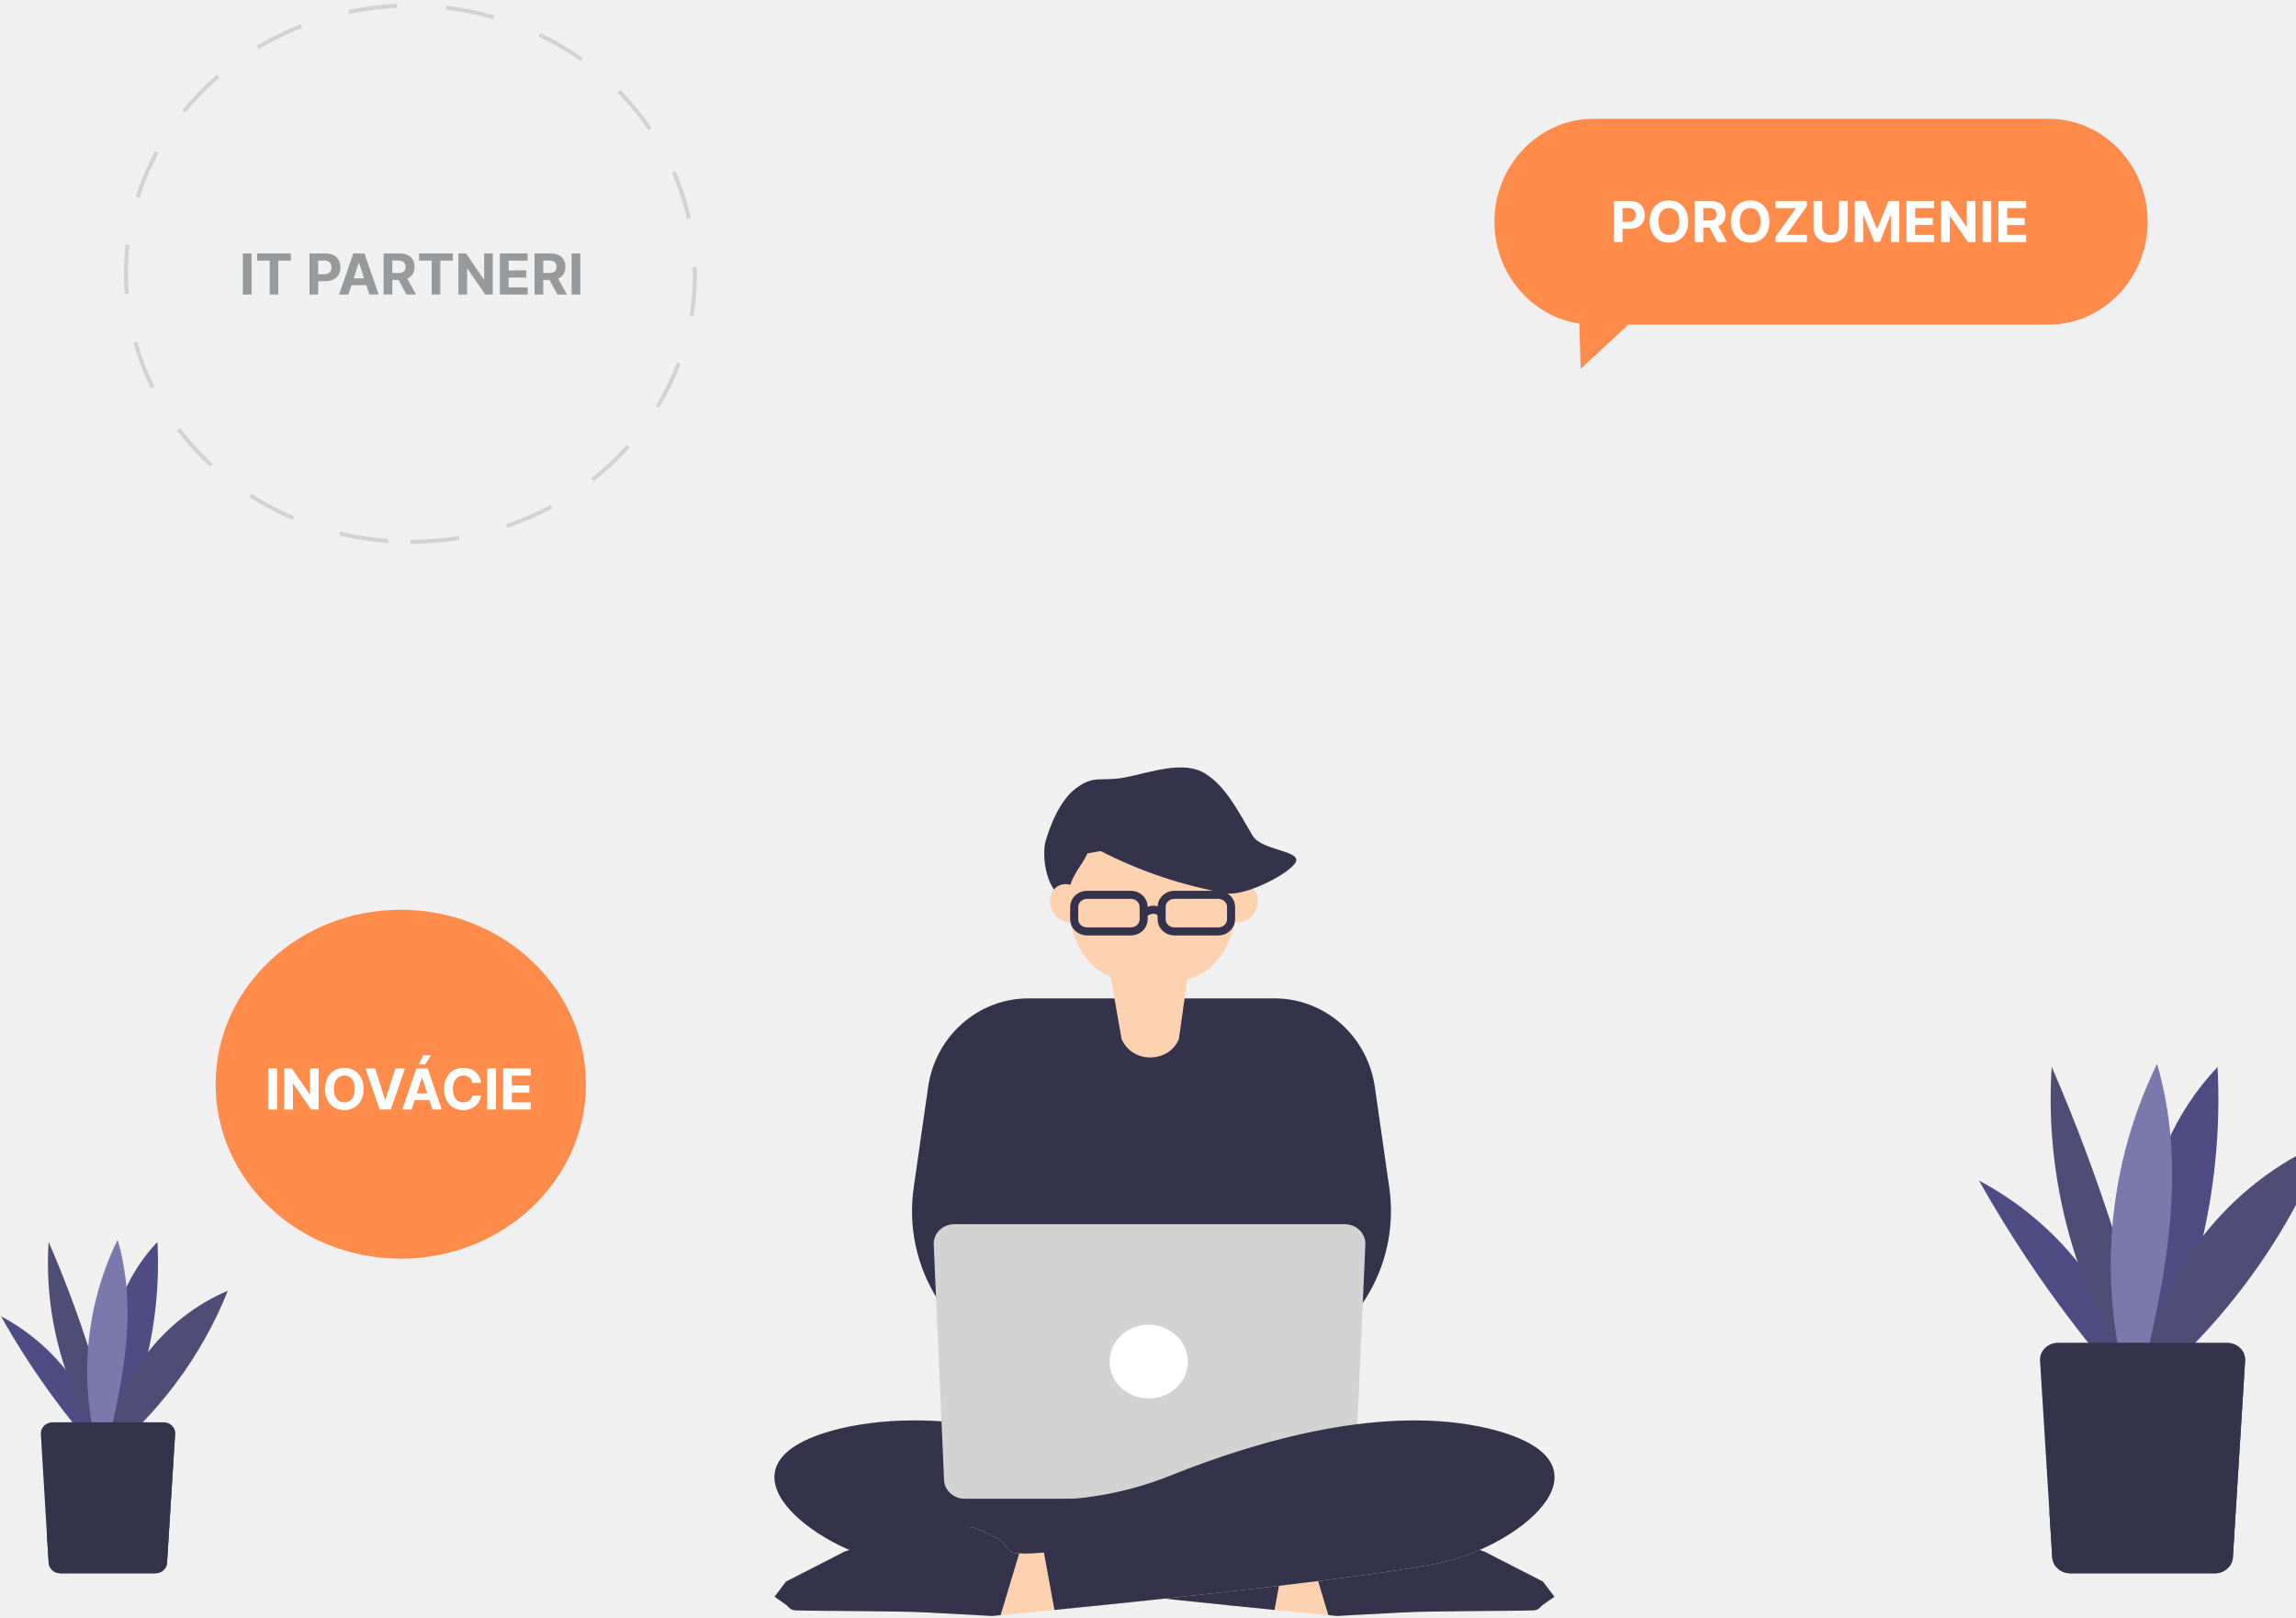
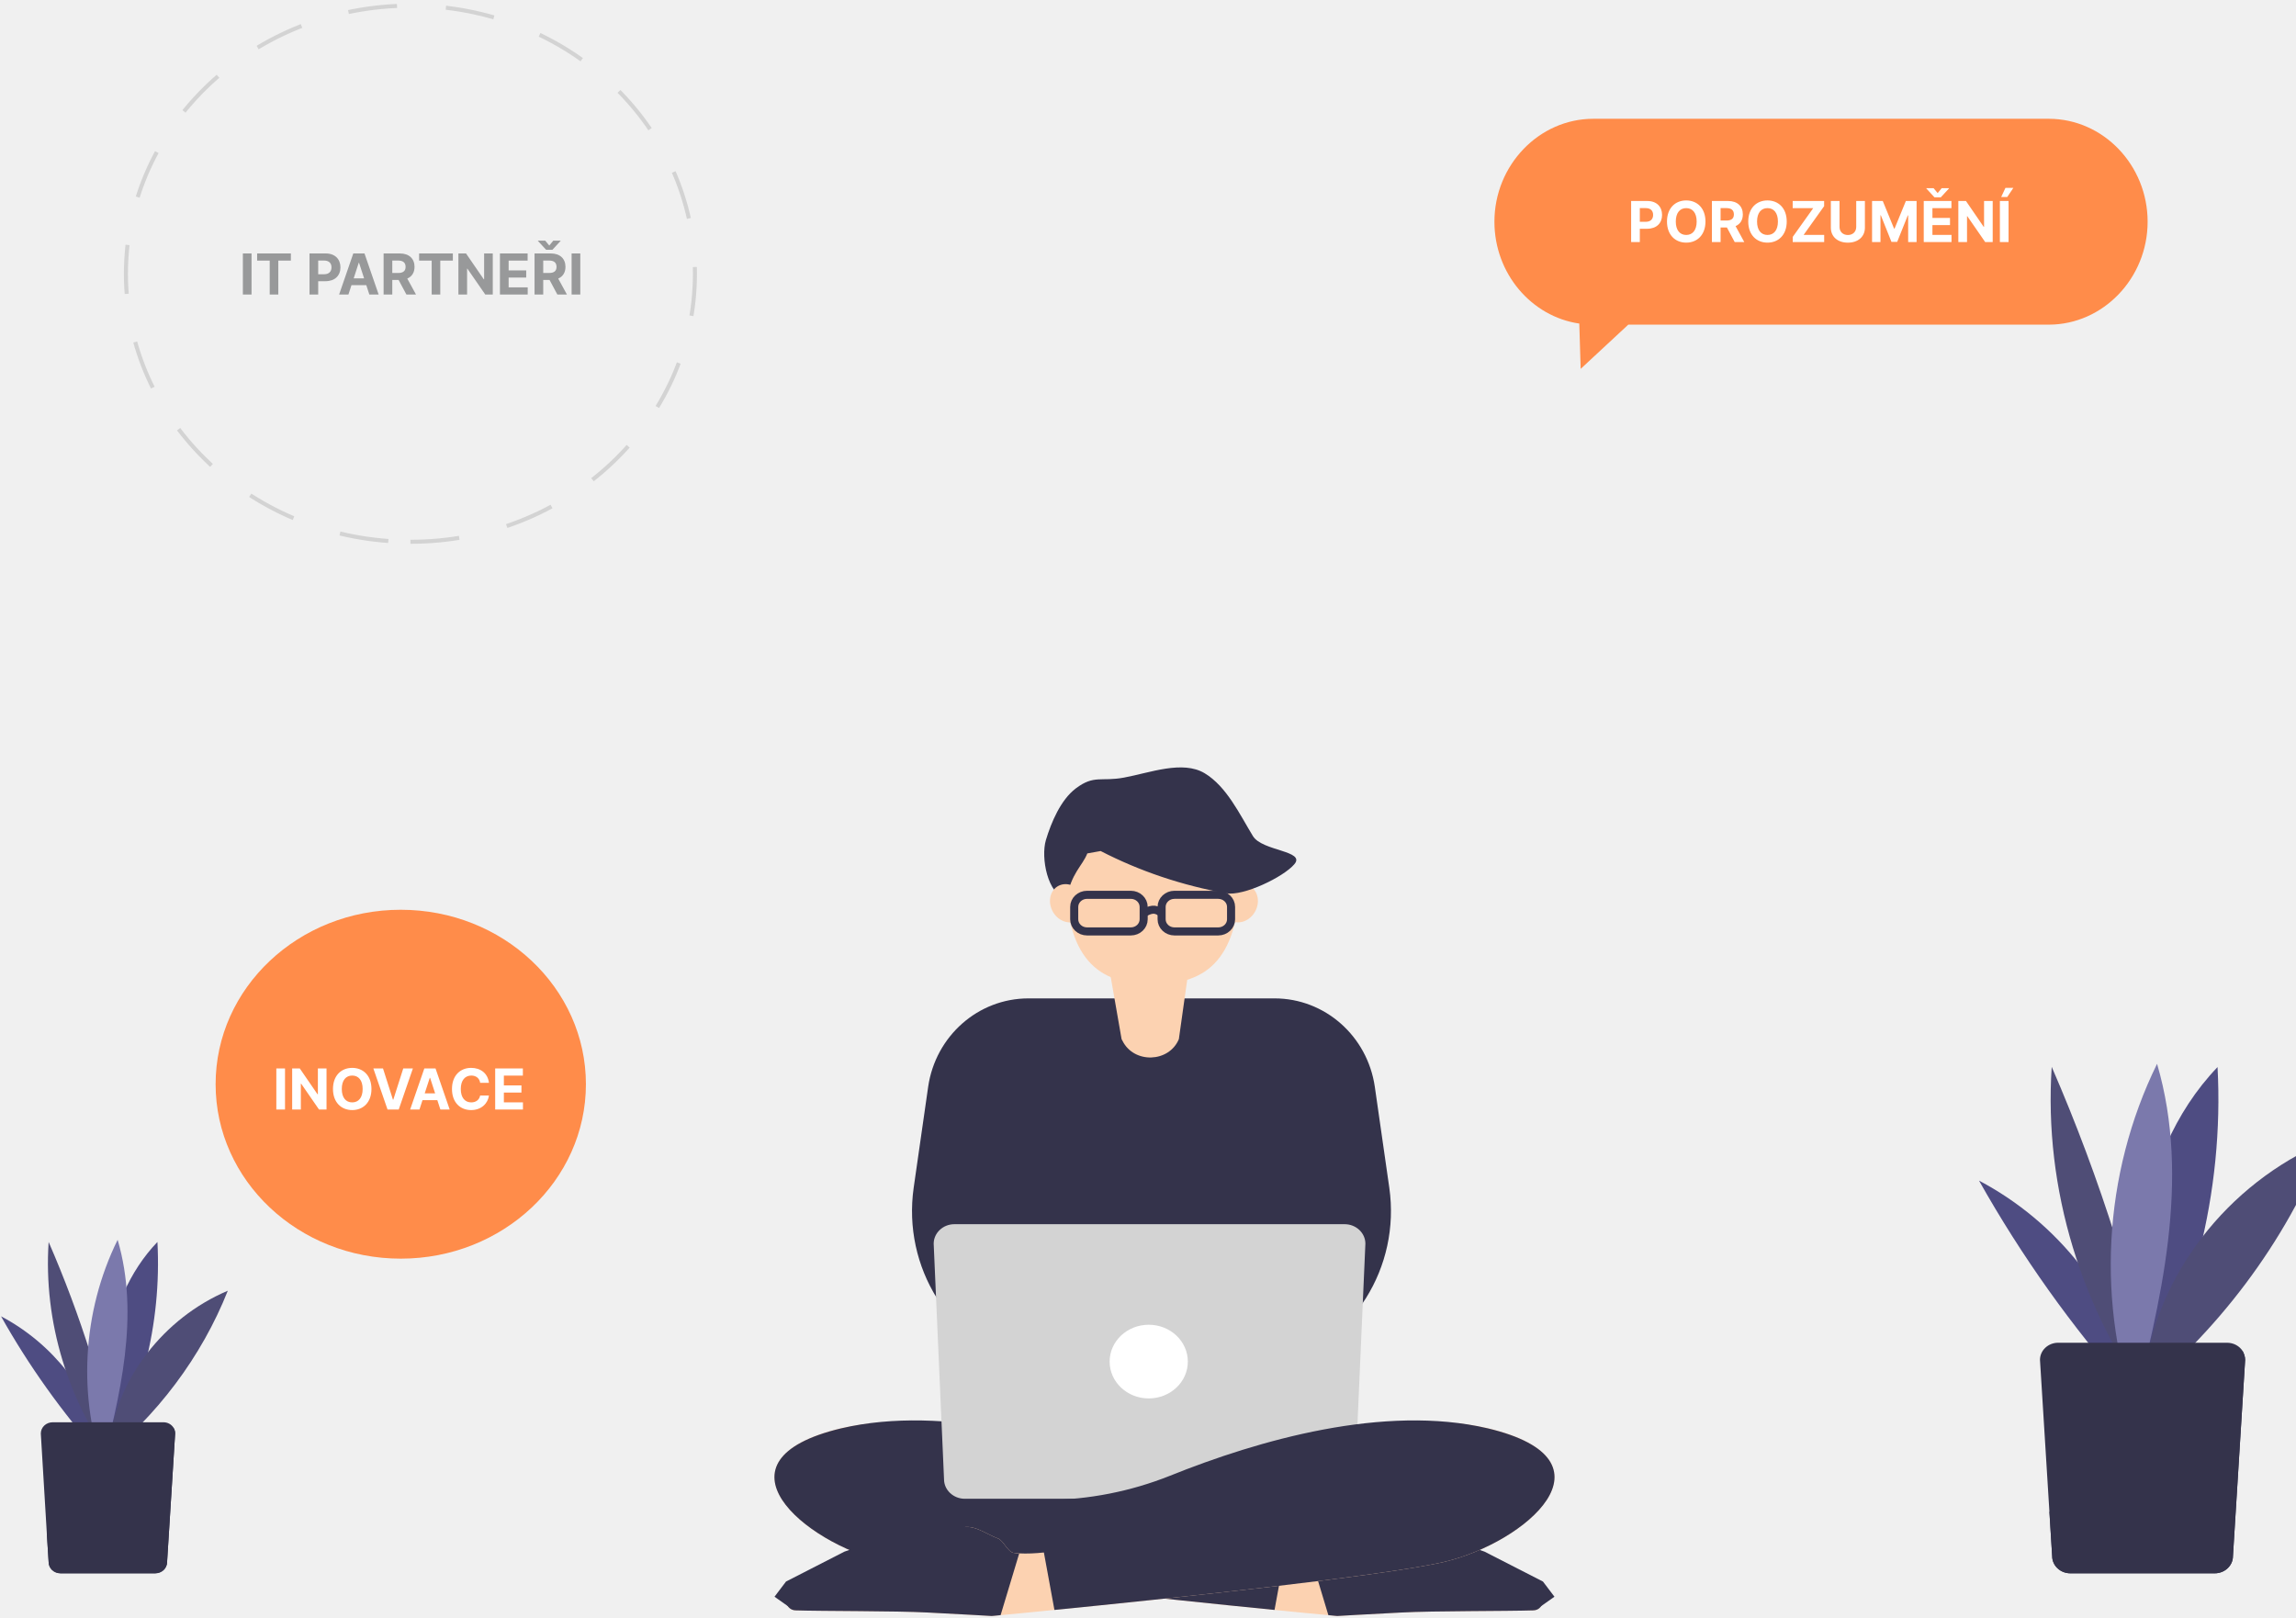
<svg xmlns="http://www.w3.org/2000/svg" width="569" height="401" viewBox="0 0 569 401" fill="none">
  <path d="M101.713 134.286C140.653 134.286 172.221 104.539 172.221 67.844C172.221 31.15 140.653 1.403 101.713 1.403C62.772 1.403 31.205 31.15 31.205 67.844C31.205 104.539 62.772 134.286 101.713 134.286Z" stroke="#D3D3D3" stroke-miterlimit="10" stroke-dasharray="12.14 12.14" />
  <path d="M327.203 364.817H240.222V383.617H327.203V364.817Z" fill="#34334B" />
  <path d="M219.188 387.108C234.008 390.599 288.67 396.346 315.859 399.032C321.901 399.623 326.574 400.106 329.196 400.321C330.621 400.482 331.419 400.536 331.419 400.536C331.419 400.536 338.544 400.106 347.208 399.676C355.188 399.247 373.599 399.354 379.983 399.139C382.377 399.085 383.175 396.024 381.123 394.896C377.361 392.855 361.572 386.785 353.82 385.872C349.032 385.335 343.788 381.253 339.627 378.997C336.435 377.225 332.787 380.286 329.88 381.307C328.455 381.79 327.429 384.798 325.834 384.905C325.435 384.959 325.035 384.959 324.637 385.013C322.642 385.12 320.533 385.013 318.538 384.798C317.968 384.744 317.455 384.637 316.885 384.583C310.558 383.67 305.314 381.736 305.314 381.736C285.934 372.283 243.298 346.985 210.125 353.645C209.84 353.699 209.555 353.753 209.327 353.806C209.042 353.86 208.757 353.914 208.529 353.967C175.127 361.97 199.238 382.381 219.188 387.108Z" fill="#FCD2B1" />
  <path d="M219.189 387.108C234.008 390.599 288.671 396.346 315.859 399.032L320.818 372.015C319.849 371.854 318.823 371.8 317.797 371.8C307.31 371.693 296.936 369.652 287.246 365.784C265.244 356.922 234.122 348.006 208.473 354.021C175.128 361.971 199.239 382.381 219.189 387.108Z" fill="#34334B" />
  <path d="M337.918 379.642C337.918 376.956 341.338 375.345 341.338 375.345L367.9 384.583L382.378 391.995L385.228 395.755L381.808 398.172L352.168 394.144L342.478 388.773L337.918 379.642Z" fill="#34334B" />
  <path d="M324.581 385.013L329.197 400.321C330.622 400.482 331.42 400.536 331.42 400.536C331.42 400.536 338.545 400.106 347.209 399.676C355.189 399.247 373.6 399.354 379.984 399.139C382.378 399.086 383.176 396.024 381.124 394.896C377.362 392.855 361.573 386.786 353.821 385.872C349.033 385.335 343.789 381.253 339.628 378.997C336.436 377.225 332.788 380.286 329.881 381.307C328.457 381.79 327.431 384.798 325.835 384.906C325.379 385.013 324.98 385.013 324.581 385.013Z" fill="#34334B" />
  <path d="M344.302 294.401L340.711 269.371C338.887 256.803 328.343 247.457 315.86 247.457H291.692C288.215 247.457 282.515 247.457 279.038 247.457H254.87C242.387 247.457 231.843 256.803 230.019 269.371L226.428 294.401C223.635 314.06 235.32 332.859 254.015 338.606L278.981 346.287C282.458 346.287 285.308 343.386 285.308 339.842C285.308 343.386 288.158 346.287 291.635 346.287L316.601 338.606C335.353 332.859 347.095 314.06 344.302 294.401Z" fill="#34334B" />
  <path d="M311.339 225.313C312.351 222.819 311.383 220.154 309.177 219.36C306.972 218.566 304.364 219.944 303.353 222.438C302.342 224.931 303.31 227.597 305.515 228.391C307.721 229.185 310.328 227.807 311.339 225.313Z" fill="#FCD2B1" />
  <path d="M333.529 361.756L238.511 358.748L232.526 281.027H340.768L333.529 361.756Z" fill="#34334B" />
  <path d="M274.82 239.615L277.955 257.555L278.183 257.984C281.033 263.678 289.697 263.409 292.148 257.555L294.713 239.346L274.82 239.615Z" fill="#FCD2B1" />
  <path d="M307.253 216.626C307.253 239.454 297.563 243.965 285.65 243.965C273.737 243.965 264.047 239.507 264.047 216.626C264.047 204.219 273.737 194.175 285.65 194.175C297.563 194.121 307.253 204.219 307.253 216.626Z" fill="#FCD2B1" />
  <path d="M272.768 210.933C282.458 215.928 293.003 219.473 303.89 221.407C308.165 222.159 318.083 217.378 320.762 214.209C323.669 210.825 312.782 210.986 310.502 207.227C307.253 201.909 304.004 194.927 298.532 191.65C293.06 188.374 284.966 191.543 278.582 192.724C272.882 193.799 271.172 191.972 266.612 195.41C262.851 198.257 260.514 203.843 259.203 208.193C257.892 212.544 259.602 221.783 264.333 222.803C265.472 216.358 268.208 214.693 269.462 211.524L272.768 210.933Z" fill="#34334B" />
  <path d="M266.429 228.396C268.634 227.601 269.602 224.936 268.591 222.442C267.58 219.948 264.973 218.57 262.767 219.364C260.562 220.159 259.594 222.824 260.605 225.318C261.616 227.812 264.223 229.19 266.429 228.396Z" fill="#FCD2B1" />
  <path d="M280.235 230.86H269.405C267.638 230.86 266.213 229.517 266.213 227.852V224.791C266.213 223.126 267.638 221.783 269.405 221.783H280.235C282.002 221.783 283.427 223.126 283.427 224.791V227.852C283.427 229.517 282.002 230.86 280.235 230.86Z" stroke="#34334B" stroke-width="2" stroke-miterlimit="10" />
  <path d="M301.895 230.86H291.065C289.298 230.86 287.873 229.517 287.873 227.852V224.79C287.873 223.125 289.298 221.782 291.065 221.782H301.895C303.662 221.782 305.087 223.125 305.087 224.79V227.852C305.087 229.517 303.662 230.86 301.895 230.86Z" stroke="#34334B" stroke-width="2" stroke-miterlimit="10" />
  <path d="M283.427 226.294C285.023 225.488 286.163 224.951 287.873 226.294" stroke="#34334B" stroke-width="2" stroke-miterlimit="10" />
  <path d="M330.68 371.478H239.082C236.289 371.478 233.952 369.329 233.952 366.644L231.387 308.259C231.387 305.627 233.667 303.425 236.517 303.425H333.245C336.038 303.425 338.374 305.573 338.374 308.259L335.81 366.644C335.753 369.329 333.473 371.478 330.68 371.478Z" fill="#D3D3D3" />
  <path d="M284.681 346.609C290.033 346.609 294.371 342.521 294.371 337.478C294.371 332.435 290.033 328.347 284.681 328.347C279.33 328.347 274.991 332.435 274.991 337.478C274.991 342.521 279.33 346.609 284.681 346.609Z" fill="white" />
  <path d="M357.982 387.108C343.162 390.599 288.5 396.346 261.311 399.032C255.269 399.623 250.595 400.106 247.973 400.321C246.548 400.482 245.75 400.536 245.75 400.536C245.75 400.536 238.625 400.106 229.962 399.676C221.982 399.247 203.571 399.354 197.187 399.139C194.793 399.085 193.995 396.024 196.047 394.896C199.809 392.855 215.598 386.785 223.35 385.872C228.138 385.335 233.382 381.253 237.542 378.997C240.734 377.225 244.382 380.286 247.289 381.307C248.714 381.79 249.74 384.798 251.336 384.905C251.735 384.959 252.134 384.959 252.533 385.013C254.528 385.12 256.637 385.013 258.632 384.798C259.202 384.744 259.715 384.637 260.285 384.583C266.612 383.67 271.856 381.736 271.856 381.736C291.236 372.283 333.871 346.985 367.045 353.645C367.33 353.699 367.615 353.753 367.843 353.806C368.128 353.86 368.413 353.914 368.641 353.967C402.043 361.97 377.932 382.381 357.982 387.108Z" fill="#FCD2B1" />
  <path d="M357.982 387.108C343.163 390.599 288.5 396.346 261.311 399.032L256.353 372.015C257.322 371.854 258.348 371.8 259.373 371.8C269.861 371.693 280.235 369.652 289.925 365.784C311.927 356.922 343.049 348.006 368.698 354.021C402.043 361.971 377.932 382.381 357.982 387.108Z" fill="#34334B" />
  <path d="M239.252 379.642C239.252 376.956 235.832 375.345 235.832 375.345L209.27 384.583L194.792 391.995L191.942 395.755L195.362 398.172L225.002 394.144L234.692 388.773L239.252 379.642Z" fill="#34334B" />
  <path d="M252.59 385.013L247.973 400.321C246.548 400.482 245.75 400.536 245.75 400.536C245.75 400.536 238.625 400.106 229.962 399.676C221.982 399.247 203.571 399.354 197.187 399.139C194.793 399.086 193.995 396.024 196.047 394.896C199.809 392.855 215.598 386.786 223.35 385.872C228.138 385.335 233.382 381.253 237.542 378.997C240.734 377.225 244.382 380.286 247.289 381.307C248.714 381.79 249.74 384.798 251.336 384.906C251.849 385.013 252.248 385.013 252.59 385.013Z" fill="#34334B" />
  <path d="M507.719 29.44H394.861C381.409 29.44 370.351 40.934 370.351 54.953C370.351 67.79 379.528 78.479 391.384 80.198L391.726 91.424L403.524 80.466H507.719C521.171 80.466 532.229 68.972 532.229 54.953C532.229 40.934 521.228 29.44 507.719 29.44Z" fill="#FF8C4A" />
  <path d="M99.319 311.965C124.66 311.965 145.203 292.607 145.203 268.727C145.203 244.847 124.66 225.489 99.319 225.489C73.978 225.489 53.434 244.847 53.434 268.727C53.434 292.607 73.978 311.965 99.319 311.965Z" fill="#FF8C4A" />
  <path d="M529.208 342.097C524.534 321.418 509.999 302.941 490.448 292.628C500.936 311.266 513.419 328.83 527.783 345.051L529.208 342.097Z" fill="#4E4C82" />
  <path d="M534.452 349.832C515.813 325.286 506.465 294.563 508.46 264.43C520.544 292.253 529.664 321.204 535.649 350.691L534.452 349.832Z" fill="#4F4D76" />
  <path d="M529.094 350.691C528.524 335.598 527.954 320.344 530.462 305.412C532.97 290.48 538.783 275.709 549.556 264.483C551.209 295.421 543.229 326.736 526.985 353.645L529.094 350.691Z" fill="#4E4C82" />
  <path d="M529.892 352.034C519.404 323.459 521.114 291.125 534.566 263.678C543.002 292.36 535.535 322.761 528.068 351.658L529.892 352.034Z" fill="#7B79AC" />
  <path d="M531.26 341.453C534.167 316.369 551.894 293.327 576.289 282.96C566.428 307.936 549.5 330.442 527.783 347.576L531.26 341.453Z" fill="#4F4D76" />
  <path d="M556.397 337.048L553.376 385.711C553.376 388.075 551.324 389.955 548.873 389.955H513.077C510.569 389.955 508.574 388.021 508.574 385.711L507.89 374.7L505.553 337.048C505.553 334.685 507.605 332.805 510.056 332.805H551.894C553.547 332.805 554.972 333.611 555.77 334.846C556.112 335.491 556.397 336.243 556.397 337.048Z" fill="#34334B" />
  <path d="M556.396 337.048L553.375 385.711C553.375 388.075 551.323 389.955 548.872 389.955H513.077C510.569 389.955 508.574 388.021 508.574 385.711L507.89 374.7C524.591 370.189 541.805 350.745 555.769 334.846C556.111 335.491 556.396 336.243 556.396 337.048Z" fill="#34334B" />
  <path d="M25.619 358.64C22.541 345.105 13.079 333.02 0.254 326.252C7.094 338.445 15.302 349.939 24.706 360.574L25.619 358.64Z" fill="#4E4C82" />
  <path d="M29.039 363.689C16.841 347.629 10.742 327.541 12.053 307.829C19.976 326.037 25.961 344.997 29.837 364.334L29.039 363.689Z" fill="#4F4D76" />
  <path d="M25.562 364.28C25.163 354.397 24.821 344.406 26.474 334.631C28.127 324.855 31.946 315.187 39.014 307.829C40.097 328.078 34.91 348.596 24.194 366.213L25.562 364.28Z" fill="#4E4C82" />
  <path d="M26.075 365.139C19.178 346.448 20.318 325.231 29.152 307.292C34.681 326.037 29.779 345.964 24.878 364.871L26.075 365.139Z" fill="#7B79AC" />
  <path d="M26.986 358.21C28.867 341.828 40.495 326.681 56.455 319.914C49.957 336.296 38.899 351.013 24.706 362.239L26.986 358.21Z" fill="#4F4D76" />
  <path d="M43.403 355.31L41.408 387.161C41.408 388.719 40.097 389.954 38.444 389.954H15.017C13.364 389.954 12.053 388.719 12.053 387.161L11.597 379.964L10.115 355.31C10.115 353.752 11.426 352.517 13.079 352.517H40.496C41.579 352.517 42.491 353.054 43.004 353.86C43.289 354.29 43.403 354.827 43.403 355.31Z" fill="#34334B" />
  <path d="M43.403 355.31L41.408 387.161C41.408 388.719 40.097 389.954 38.444 389.954H15.017C13.364 389.954 12.053 388.719 12.053 387.161L11.597 379.964C22.541 377.01 33.827 364.28 42.947 353.86C43.289 354.29 43.403 354.827 43.403 355.31Z" fill="#34334B" />
-   <path d="M399.945 60H402.098V56.699H403.908C406.249 56.699 407.612 55.302 407.612 53.269C407.612 51.245 406.274 49.818 403.963 49.818H399.945V60ZM402.098 54.974V51.578H403.55C404.793 51.578 405.394 52.254 405.394 53.269C405.394 54.278 404.793 54.974 403.56 54.974H402.098ZM418.366 54.909C418.366 51.578 416.298 49.679 413.599 49.679C410.884 49.679 408.831 51.578 408.831 54.909C408.831 58.225 410.884 60.139 413.599 60.139C416.298 60.139 418.366 58.24 418.366 54.909ZM416.184 54.909C416.184 57.067 415.16 58.235 413.599 58.235C412.033 58.235 411.013 57.067 411.013 54.909C411.013 52.751 412.033 51.583 413.599 51.583C415.16 51.583 416.184 52.751 416.184 54.909ZM419.961 60H422.114V56.391H423.685L425.614 60H427.99L425.828 56.043C426.986 55.545 427.627 54.536 427.627 53.144C427.627 51.121 426.29 49.818 423.978 49.818H419.961V60ZM422.114 54.66V51.578H423.566C424.808 51.578 425.41 52.13 425.41 53.144C425.41 54.153 424.808 54.66 423.575 54.66H422.114ZM438.505 54.909C438.505 51.578 436.437 49.679 433.737 49.679C431.023 49.679 428.97 51.578 428.97 54.909C428.97 58.225 431.023 60.139 433.737 60.139C436.437 60.139 438.505 58.24 438.505 54.909ZM436.323 54.909C436.323 57.067 435.298 58.235 433.737 58.235C432.171 58.235 431.152 57.067 431.152 54.909C431.152 52.751 432.171 51.583 433.737 51.583C435.298 51.583 436.323 52.751 436.323 54.909ZM439.99 60H447.786V58.225H442.69L447.776 51.096V49.818H439.98V51.593H445.071L439.99 58.722V60ZM455.727 49.818V56.246C455.727 57.41 454.911 58.25 453.659 58.25C452.411 58.25 451.59 57.41 451.59 56.246V49.818H449.438V56.43C449.438 58.658 451.118 60.144 453.659 60.144C456.189 60.144 457.879 58.658 457.879 56.43V49.818H455.727ZM459.651 49.818V60H461.739V53.348H461.823L464.458 59.95H465.88L468.515 53.373H468.599V60H470.688V49.818H468.033L465.229 56.659H465.109L462.305 49.818H459.651ZM472.461 60H479.342V58.225H474.614V55.794H478.969V54.019H474.614V51.593H479.322V49.818H472.461V60ZM489.55 49.818H487.407V56.222H487.317L482.923 49.818H481.033V60H483.186V53.592H483.261L487.69 60H489.55V49.818ZM493.481 49.818H491.328V60H493.481V49.818ZM495.252 60H502.133V58.225H497.405V55.794H501.76V54.019H497.405V51.593H502.113V49.818H495.252V60Z" fill="white" />
-   <path d="M68.671 264.818H66.519V275H68.671V264.818ZM78.959 264.818H76.816V271.222H76.727L72.332 264.818H70.443V275H72.595V268.592H72.67L77.1 275H78.959V264.818ZM90.094 269.909C90.094 266.578 88.026 264.679 85.326 264.679C82.612 264.679 80.558 266.578 80.558 269.909C80.558 273.225 82.612 275.139 85.326 275.139C88.026 275.139 90.094 273.24 90.094 269.909ZM87.912 269.909C87.912 272.067 86.887 273.235 85.326 273.235C83.76 273.235 82.741 272.067 82.741 269.909C82.741 267.751 83.76 266.583 85.326 266.583C86.887 266.583 87.912 267.751 87.912 269.909ZM92.954 264.818H90.563L94.078 275H96.852L100.362 264.818H97.975L95.509 272.554H95.415L92.954 264.818ZM101.989 275L102.744 272.678H106.418L107.174 275H109.481L105.971 264.818H103.197L99.682 275H101.989ZM103.291 270.998L104.544 267.145H104.623L105.876 270.998H103.291ZM103.823 263.834H105.32L106.836 261.572H104.877L103.823 263.834ZM119.211 268.383C118.928 266.031 117.148 264.679 114.792 264.679C112.102 264.679 110.049 266.578 110.049 269.909C110.049 273.23 112.067 275.139 114.792 275.139C117.402 275.139 118.978 273.404 119.211 271.53L117.034 271.52C116.83 272.609 115.975 273.235 114.826 273.235C113.28 273.235 112.231 272.087 112.231 269.909C112.231 267.791 113.265 266.583 114.841 266.583C116.02 266.583 116.87 267.264 117.034 268.383H119.211ZM122.908 264.818H120.755V275H122.908V264.818ZM124.679 275H131.56V273.225H126.832V270.794H131.187V269.019H126.832V266.593H131.54V264.818H124.679V275Z" fill="white" />
-   <path d="M62.34 62.818H60.188V73H62.34V62.818ZM63.724 64.593H66.841V73H68.969V64.593H72.086V62.818H63.724V64.593ZM76.703 73H78.856V69.699H80.666C83.007 69.699 84.37 68.302 84.37 66.269C84.37 64.245 83.032 62.818 80.72 62.818H76.703V73ZM78.856 67.974V64.578H80.308C81.551 64.578 82.152 65.254 82.152 66.269C82.152 67.278 81.551 67.974 80.318 67.974H78.856ZM86.347 73L87.103 70.678H90.777L91.532 73H93.839L90.329 62.818H87.555L84.04 73H86.347ZM87.65 68.998L88.902 65.145H88.982L90.235 68.998H87.65ZM95.065 73H97.217V69.391H98.788L100.717 73H103.094L100.931 69.043C102.089 68.546 102.731 67.536 102.731 66.144C102.731 64.121 101.393 62.818 99.082 62.818H95.065V73ZM97.217 67.66V64.578H98.669C99.912 64.578 100.513 65.13 100.513 66.144C100.513 67.153 99.912 67.66 98.679 67.66H97.217ZM103.864 64.593H106.982V73H109.109V64.593H112.227V62.818H103.864V64.593ZM122.12 62.818H119.977V69.222H119.888L115.493 62.818H113.604V73H115.756V66.592H115.831L120.261 73H122.12V62.818ZM123.899 73H130.779V71.225H126.051V68.794H130.406V67.019H126.051V64.593H130.759V62.818H123.899V73ZM132.471 73H134.624V69.391H136.195L138.124 73H140.5L138.337 69.043C139.496 68.546 140.137 67.536 140.137 66.144C140.137 64.121 138.8 62.818 136.488 62.818H132.471V73ZM134.624 67.66V64.578H136.075C137.318 64.578 137.92 65.13 137.92 66.144C137.92 67.153 137.318 67.66 136.085 67.66H134.624ZM143.811 62.818H141.658V73H143.811V62.818Z" fill="#98999A" />
+   <path d="M404.232 60H406.384V56.699H408.194C410.536 56.699 411.898 55.302 411.898 53.269C411.898 51.245 410.56 49.818 408.249 49.818H404.232V60ZM406.384 54.974V51.578H407.836C409.079 51.578 409.68 52.254 409.68 53.269C409.68 54.278 409.079 54.974 407.846 54.974H406.384ZM422.653 54.909C422.653 51.578 420.584 49.679 417.885 49.679C415.17 49.679 413.117 51.578 413.117 54.909C413.117 58.225 415.17 60.139 417.885 60.139C420.584 60.139 422.653 58.24 422.653 54.909ZM420.47 54.909C420.47 57.067 419.446 58.235 417.885 58.235C416.319 58.235 415.3 57.067 415.3 54.909C415.3 52.751 416.319 51.583 417.885 51.583C419.446 51.583 420.47 52.751 420.47 54.909ZM424.247 60H426.4V56.391H427.971L429.9 60H432.276L430.114 56.043C431.272 55.545 431.913 54.536 431.913 53.144C431.913 51.121 430.576 49.818 428.264 49.818H424.247V60ZM426.4 54.66V51.578H427.852C429.095 51.578 429.696 52.13 429.696 53.144C429.696 54.153 429.095 54.66 427.862 54.66H426.4ZM442.791 54.909C442.791 51.578 440.723 49.679 438.024 49.679C435.309 49.679 433.256 51.578 433.256 54.909C433.256 58.225 435.309 60.139 438.024 60.139C440.723 60.139 442.791 58.24 442.791 54.909ZM440.609 54.909C440.609 57.067 439.585 58.235 438.024 58.235C436.457 58.235 435.438 57.067 435.438 54.909C435.438 52.751 436.457 51.583 438.024 51.583C439.585 51.583 440.609 52.751 440.609 54.909ZM444.277 60H452.072V58.225H446.976L452.062 51.096V49.818H444.267V51.593H449.358L444.277 58.722V60ZM460.013 49.818V56.246C460.013 57.41 459.198 58.25 457.945 58.25C456.697 58.25 455.877 57.41 455.877 56.246V49.818H453.724V56.43C453.724 58.658 455.404 60.144 457.945 60.144C460.475 60.144 462.166 58.658 462.166 56.43V49.818H460.013ZM463.937 49.818V60H466.025V53.348H466.109L468.744 59.95H470.166L472.801 53.373H472.886V60H474.974V49.818H472.319L469.515 56.659H469.396L466.592 49.818H463.937ZM476.747 60H483.628V58.225H478.9V55.794H483.255V54.019H478.9V51.593H483.608V49.818H476.747V60ZM479.193 46.646H477.389V46.716L479.402 48.903H480.978L482.997 46.716V46.646H481.192L480.193 47.859L479.193 46.646ZM493.836 49.818H491.693V56.222H491.604L487.209 49.818H485.32V60H487.472V53.592H487.547L491.976 60H493.836V49.818ZM497.767 49.818H495.614V60H497.767V49.818ZM495.938 48.834H497.434L498.95 46.572H496.992L495.938 48.834Z" fill="white" />
+   <path d="M70.633 264.818H68.481V275H70.633V264.818ZM80.921 264.818H78.778V271.222H78.689L74.294 264.818H72.404V275H74.557V268.592H74.632L79.061 275H80.921V264.818ZM92.056 269.909C92.056 266.578 89.988 264.679 87.288 264.679C84.574 264.679 82.52 266.578 82.52 269.909C82.52 273.225 84.574 275.139 87.288 275.139C89.988 275.139 92.056 273.24 92.056 269.909ZM89.873 269.909C89.873 272.067 88.849 273.235 87.288 273.235C85.722 273.235 84.703 272.067 84.703 269.909C84.703 267.751 85.722 266.583 87.288 266.583C88.849 266.583 89.873 267.751 89.873 269.909ZM94.916 264.818H92.525L96.039 275H98.814L102.324 264.818H99.937L97.471 272.554H97.377L94.916 264.818ZM103.95 275L104.706 272.678H108.38L109.136 275H111.443L107.933 264.818H105.159L101.644 275H103.95ZM105.253 270.998L106.506 267.145H106.585L107.838 270.998H105.253ZM121.173 268.383C120.89 266.031 119.11 264.679 116.754 264.679C114.064 264.679 112.011 266.578 112.011 269.909C112.011 273.23 114.029 275.139 116.754 275.139C119.364 275.139 120.94 273.404 121.173 271.53L118.996 271.52C118.792 272.609 117.937 273.235 116.788 273.235C115.242 273.235 114.193 272.087 114.193 269.909C114.193 267.791 115.227 266.583 116.803 266.583C117.982 266.583 118.832 267.264 118.996 268.383H121.173ZM122.717 275H129.598V273.225H124.87V270.794H129.225V269.019H124.87V266.593H129.578V264.818H122.717V275Z" fill="white" />
+   <path d="M62.34 62.818H60.188V73H62.34V62.818ZM63.724 64.593H66.841V73H68.969V64.593H72.086V62.818H63.724V64.593ZM76.703 73H78.856V69.699H80.666C83.007 69.699 84.37 68.302 84.37 66.269C84.37 64.245 83.032 62.818 80.72 62.818H76.703V73ZM78.856 67.974V64.578H80.308C81.551 64.578 82.152 65.254 82.152 66.269C82.152 67.278 81.551 67.974 80.318 67.974H78.856ZM86.347 73L87.103 70.678H90.777L91.532 73H93.839L90.329 62.818H87.555L84.04 73H86.347ZM87.65 68.998L88.902 65.145H88.982L90.235 68.998H87.65ZM95.065 73H97.217V69.391H98.788L100.717 73H103.094L100.931 69.043C102.089 68.546 102.731 67.536 102.731 66.144C102.731 64.121 101.393 62.818 99.082 62.818H95.065V73ZM97.217 67.66V64.578H98.669C99.912 64.578 100.513 65.13 100.513 66.144C100.513 67.153 99.912 67.66 98.679 67.66H97.217ZM103.864 64.593H106.982V73H109.109V64.593H112.227V62.818H103.864V64.593ZM122.12 62.818H119.977V69.222H119.888L115.493 62.818H113.604V73H115.756V66.592H115.831L120.261 73H122.12V62.818ZM123.899 73H130.779V71.225H126.051V68.794H130.406V67.019H126.051V64.593H130.759V62.818H123.899V73ZM132.471 73H134.624V69.391H136.195L138.124 73H140.5L138.337 69.043C139.496 68.546 140.137 67.536 140.137 66.144C140.137 64.121 138.8 62.818 136.488 62.818H132.471V73ZM134.624 67.66V64.578H136.075C137.318 64.578 137.92 65.13 137.92 66.144C137.92 67.153 137.318 67.66 136.085 67.66H134.624ZM135.121 59.646H133.316V59.716L135.33 61.903H136.906L138.924 59.716V59.646H137.119L136.12 60.859L135.121 59.646ZM143.811 62.818H141.658V73H143.811V62.818Z" fill="#98999A" />
</svg>
